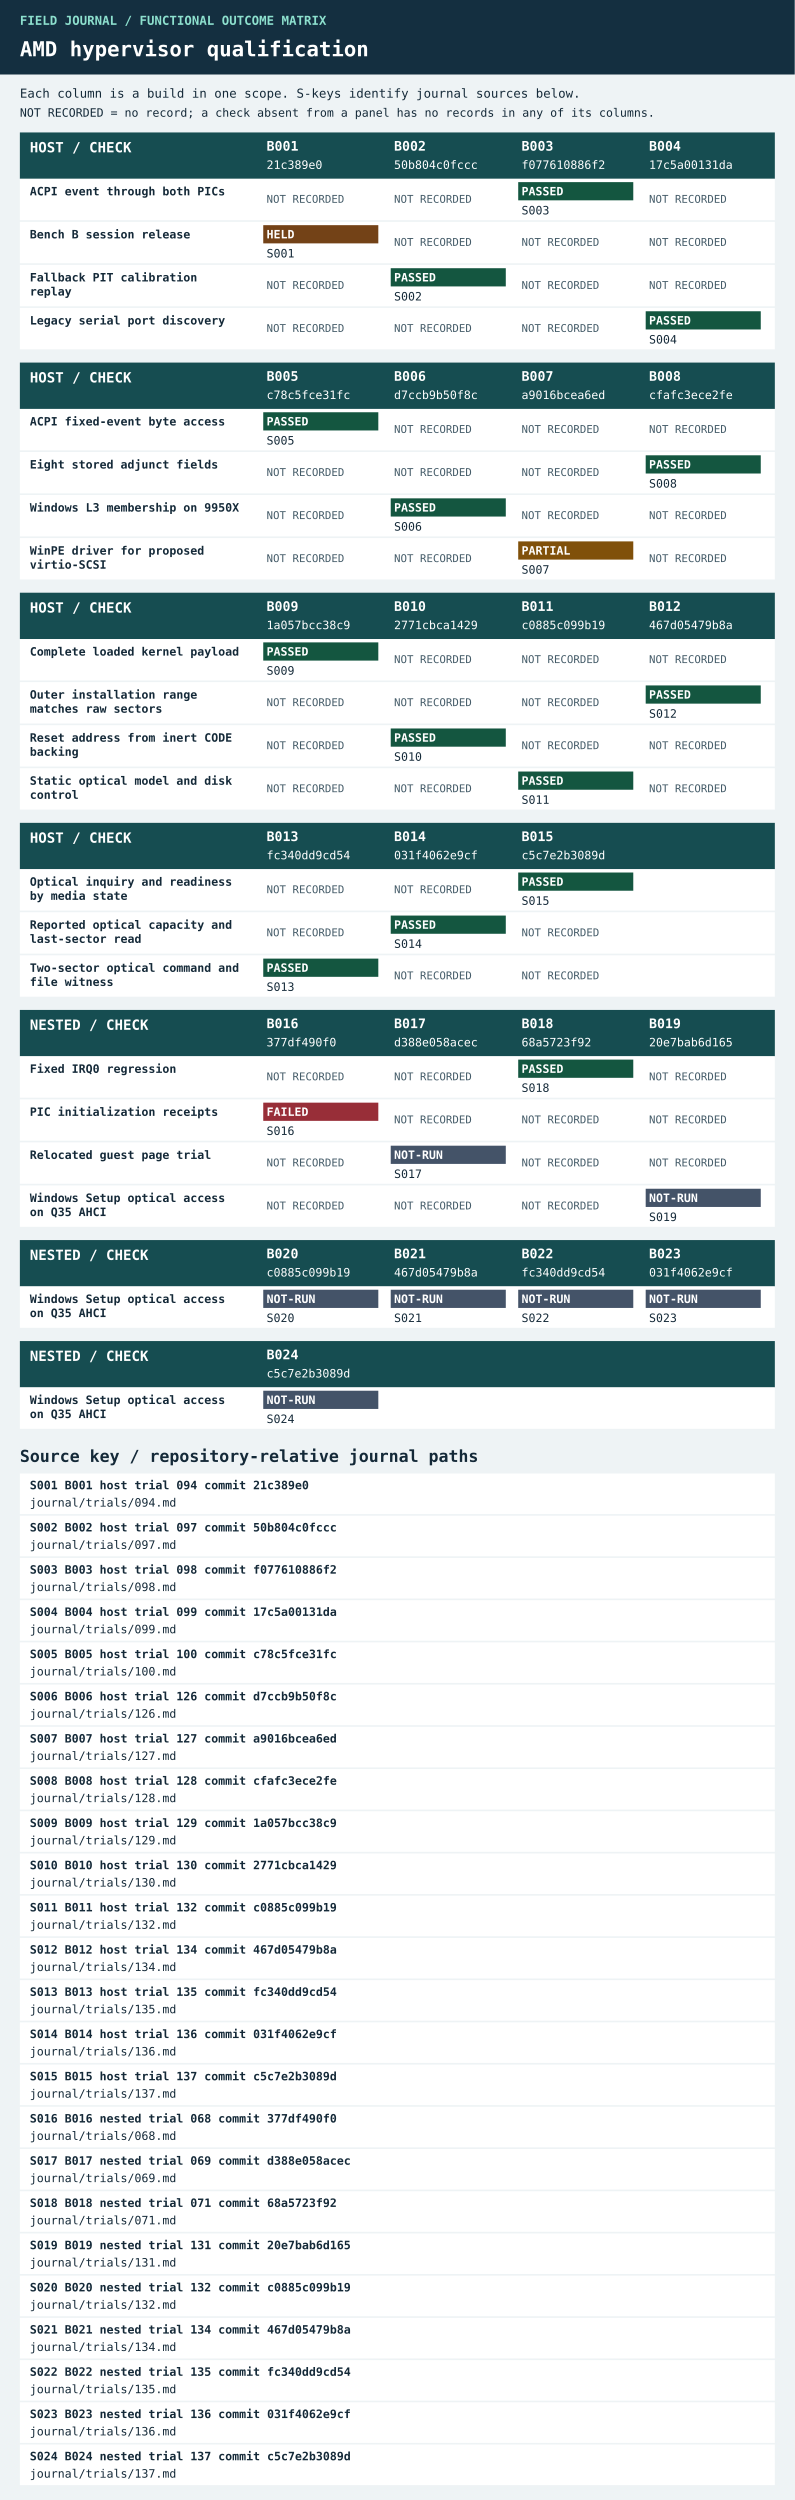
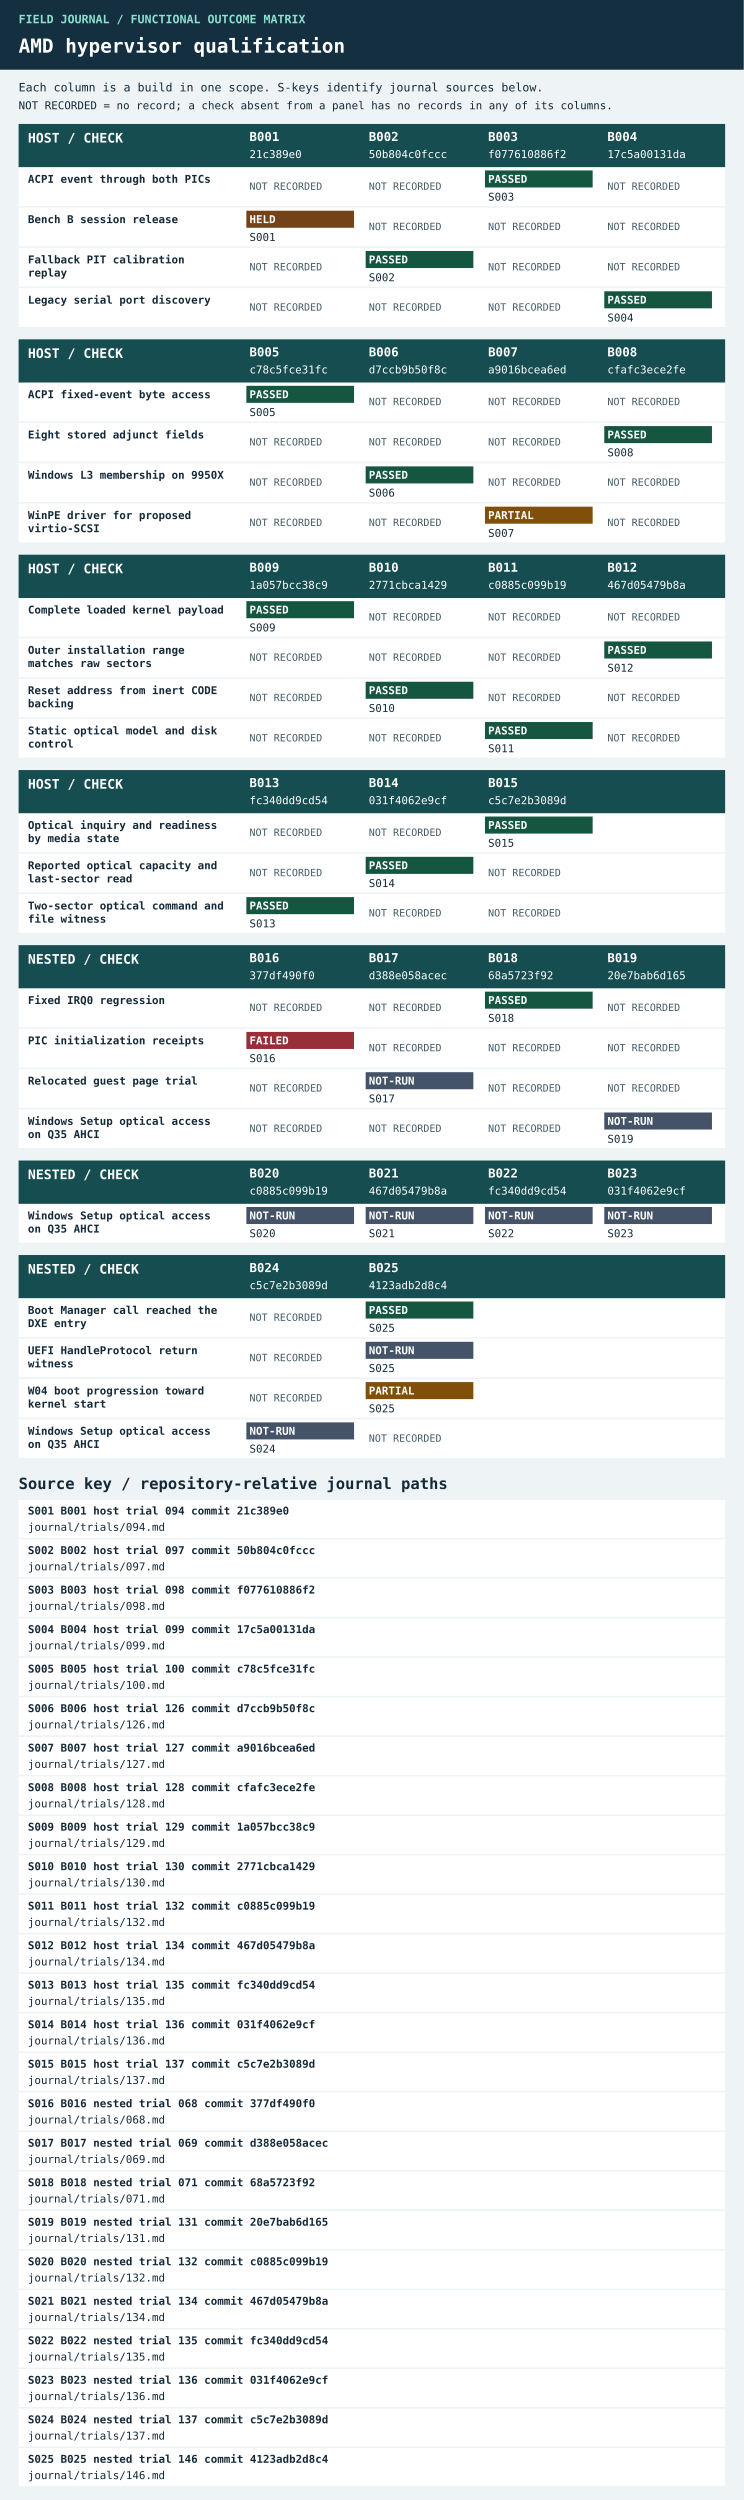
- <svg xmlns="http://www.w3.org/2000/svg" aria-labelledby="title desc" width="960" role="img" viewBox="0 0 960 3020" height="3020">
-   <rect x="0" y="0" width="960" height="3020" fill="#eef3f5" />
+ <svg xmlns="http://www.w3.org/2000/svg" aria-labelledby="title desc" width="960" role="img" viewBox="0 0 960 3227" height="3227">
+   <rect x="0" y="0" width="960" height="3227" fill="#eef3f5" />
  <rect x="0" y="0" width="960" height="90" fill="#142f40" />
  <text font-family="monospace" font-size="15" font-weight="700" x="24" y="30" fill="#8de0ce">FIELD JOURNAL   /   FUNCTIONAL OUTCOME MATRIX</text>
  <text font-family="monospace" font-size="25" font-weight="700" x="24" y="68" fill="#ffffff">AMD hypervisor qualification</text>
  <text font-family="monospace" font-size="15" font-weight="400" x="24" y="118" fill="#142938">Each column is a build in one scope. S-keys identify journal sources below.</text>
  <text font-family="monospace" font-size="14" font-weight="400" x="24" y="141" fill="#142938">NOT RECORDED = no record; a check absent from a panel has no records in any of its columns.</text>
  <rect x="24" y="160" width="912" height="56" fill="#164d51" />
  <text font-family="monospace" font-size="17" font-weight="700" x="36" y="184" fill="#ffffff">HOST   /   CHECK</text>
  <text font-family="monospace" font-size="16" font-weight="700" x="322" y="182" fill="#ffffff">B001</text>
  <text font-family="monospace" font-size="14" font-weight="400" x="322" y="204" fill="#ffffff">21c389e0</text>
  <text font-family="monospace" font-size="16" font-weight="700" x="476" y="182" fill="#ffffff">B002</text>
  <text font-family="monospace" font-size="14" font-weight="400" x="476" y="204" fill="#ffffff">50b804c0fccc</text>
  <text font-family="monospace" font-size="16" font-weight="700" x="630" y="182" fill="#ffffff">B003</text>
  <text font-family="monospace" font-size="14" font-weight="400" x="630" y="204" fill="#ffffff">f077610886f2</text>
  <text font-family="monospace" font-size="16" font-weight="700" x="784" y="182" fill="#ffffff">B004</text>
  <text font-family="monospace" font-size="14" font-weight="400" x="784" y="204" fill="#ffffff">17c5a00131da</text>
  <rect x="24" y="216" width="912" height="50" fill="#ffffff" />
  <text font-family="monospace" font-size="14" font-weight="700" x="36" y="236" fill="#142938">ACPI event through both PICs</text>
  <text font-family="monospace" font-size="13" font-weight="400" x="322" y="245" fill="#445b68">NOT RECORDED</text>
  <text font-family="monospace" font-size="13" font-weight="400" x="476" y="245" fill="#445b68">NOT RECORDED</text>
  <rect x="626" y="220" width="139" height="22" fill="#145640" />
  <text font-family="monospace" font-size="14" font-weight="700" x="630" y="236" fill="#ffffff">PASSED</text>
  <text font-family="monospace" font-size="14" font-weight="400" x="630" y="259" fill="#142938">S003</text>
  <text font-family="monospace" font-size="13" font-weight="400" x="784" y="245" fill="#445b68">NOT RECORDED</text>
  <rect x="24" y="268" width="912" height="50" fill="#ffffff" />
  <text font-family="monospace" font-size="14" font-weight="700" x="36" y="288" fill="#142938">Bench B session release</text>
  <rect x="318" y="272" width="139" height="22" fill="#734217" />
  <text font-family="monospace" font-size="14" font-weight="700" x="322" y="288" fill="#ffffff">HELD</text>
  <text font-family="monospace" font-size="14" font-weight="400" x="322" y="311" fill="#142938">S001</text>
  <text font-family="monospace" font-size="13" font-weight="400" x="476" y="297" fill="#445b68">NOT RECORDED</text>
  <text font-family="monospace" font-size="13" font-weight="400" x="630" y="297" fill="#445b68">NOT RECORDED</text>
  <text font-family="monospace" font-size="13" font-weight="400" x="784" y="297" fill="#445b68">NOT RECORDED</text>
  <rect x="24" y="320" width="912" height="50" fill="#ffffff" />
  <text font-family="monospace" font-size="14" font-weight="700" x="36" y="340" fill="#142938">Fallback PIT calibration</text>
  <text font-family="monospace" font-size="14" font-weight="700" x="36" y="357" fill="#142938">replay</text>
  <text font-family="monospace" font-size="13" font-weight="400" x="322" y="349" fill="#445b68">NOT RECORDED</text>
  <rect x="472" y="324" width="139" height="22" fill="#145640" />
  <text font-family="monospace" font-size="14" font-weight="700" x="476" y="340" fill="#ffffff">PASSED</text>
  <text font-family="monospace" font-size="14" font-weight="400" x="476" y="363" fill="#142938">S002</text>
  <text font-family="monospace" font-size="13" font-weight="400" x="630" y="349" fill="#445b68">NOT RECORDED</text>
  <text font-family="monospace" font-size="13" font-weight="400" x="784" y="349" fill="#445b68">NOT RECORDED</text>
  <rect x="24" y="372" width="912" height="50" fill="#ffffff" />
  <text font-family="monospace" font-size="14" font-weight="700" x="36" y="392" fill="#142938">Legacy serial port discovery</text>
  <text font-family="monospace" font-size="13" font-weight="400" x="322" y="401" fill="#445b68">NOT RECORDED</text>
  <text font-family="monospace" font-size="13" font-weight="400" x="476" y="401" fill="#445b68">NOT RECORDED</text>
  <text font-family="monospace" font-size="13" font-weight="400" x="630" y="401" fill="#445b68">NOT RECORDED</text>
  <rect x="780" y="376" width="139" height="22" fill="#145640" />
  <text font-family="monospace" font-size="14" font-weight="700" x="784" y="392" fill="#ffffff">PASSED</text>
  <text font-family="monospace" font-size="14" font-weight="400" x="784" y="415" fill="#142938">S004</text>
  <rect x="24" y="438" width="912" height="56" fill="#164d51" />
  <text font-family="monospace" font-size="17" font-weight="700" x="36" y="462" fill="#ffffff">HOST   /   CHECK</text>
  <text font-family="monospace" font-size="16" font-weight="700" x="322" y="460" fill="#ffffff">B005</text>
  <text font-family="monospace" font-size="14" font-weight="400" x="322" y="482" fill="#ffffff">c78c5fce31fc</text>
  <text font-family="monospace" font-size="16" font-weight="700" x="476" y="460" fill="#ffffff">B006</text>
  <text font-family="monospace" font-size="14" font-weight="400" x="476" y="482" fill="#ffffff">d7ccb9b50f8c</text>
  <text font-family="monospace" font-size="16" font-weight="700" x="630" y="460" fill="#ffffff">B007</text>
  <text font-family="monospace" font-size="14" font-weight="400" x="630" y="482" fill="#ffffff">a9016bcea6ed</text>
  <text font-family="monospace" font-size="16" font-weight="700" x="784" y="460" fill="#ffffff">B008</text>
  <text font-family="monospace" font-size="14" font-weight="400" x="784" y="482" fill="#ffffff">cfafc3ece2fe</text>
  <rect x="24" y="494" width="912" height="50" fill="#ffffff" />
  <text font-family="monospace" font-size="14" font-weight="700" x="36" y="514" fill="#142938">ACPI fixed-event byte access</text>
  <rect x="318" y="498" width="139" height="22" fill="#145640" />
  <text font-family="monospace" font-size="14" font-weight="700" x="322" y="514" fill="#ffffff">PASSED</text>
  <text font-family="monospace" font-size="14" font-weight="400" x="322" y="537" fill="#142938">S005</text>
  <text font-family="monospace" font-size="13" font-weight="400" x="476" y="523" fill="#445b68">NOT RECORDED</text>
  <text font-family="monospace" font-size="13" font-weight="400" x="630" y="523" fill="#445b68">NOT RECORDED</text>
  <text font-family="monospace" font-size="13" font-weight="400" x="784" y="523" fill="#445b68">NOT RECORDED</text>
  <rect x="24" y="546" width="912" height="50" fill="#ffffff" />
  <text font-family="monospace" font-size="14" font-weight="700" x="36" y="566" fill="#142938">Eight stored adjunct fields</text>
  <text font-family="monospace" font-size="13" font-weight="400" x="322" y="575" fill="#445b68">NOT RECORDED</text>
  <text font-family="monospace" font-size="13" font-weight="400" x="476" y="575" fill="#445b68">NOT RECORDED</text>
  <text font-family="monospace" font-size="13" font-weight="400" x="630" y="575" fill="#445b68">NOT RECORDED</text>
  <rect x="780" y="550" width="139" height="22" fill="#145640" />
  <text font-family="monospace" font-size="14" font-weight="700" x="784" y="566" fill="#ffffff">PASSED</text>
  <text font-family="monospace" font-size="14" font-weight="400" x="784" y="589" fill="#142938">S008</text>
  <rect x="24" y="598" width="912" height="50" fill="#ffffff" />
  <text font-family="monospace" font-size="14" font-weight="700" x="36" y="618" fill="#142938">Windows L3 membership on 9950X</text>
  <text font-family="monospace" font-size="13" font-weight="400" x="322" y="627" fill="#445b68">NOT RECORDED</text>
  <rect x="472" y="602" width="139" height="22" fill="#145640" />
  <text font-family="monospace" font-size="14" font-weight="700" x="476" y="618" fill="#ffffff">PASSED</text>
  <text font-family="monospace" font-size="14" font-weight="400" x="476" y="641" fill="#142938">S006</text>
  <text font-family="monospace" font-size="13" font-weight="400" x="630" y="627" fill="#445b68">NOT RECORDED</text>
  <text font-family="monospace" font-size="13" font-weight="400" x="784" y="627" fill="#445b68">NOT RECORDED</text>
  <rect x="24" y="650" width="912" height="50" fill="#ffffff" />
  <text font-family="monospace" font-size="14" font-weight="700" x="36" y="670" fill="#142938">WinPE driver for proposed</text>
  <text font-family="monospace" font-size="14" font-weight="700" x="36" y="687" fill="#142938">virtio-SCSI</text>
  <text font-family="monospace" font-size="13" font-weight="400" x="322" y="679" fill="#445b68">NOT RECORDED</text>
  <text font-family="monospace" font-size="13" font-weight="400" x="476" y="679" fill="#445b68">NOT RECORDED</text>
  <rect x="626" y="654" width="139" height="22" fill="#80500a" />
  <text font-family="monospace" font-size="14" font-weight="700" x="630" y="670" fill="#ffffff">PARTIAL</text>
  <text font-family="monospace" font-size="14" font-weight="400" x="630" y="693" fill="#142938">S007</text>
  <text font-family="monospace" font-size="13" font-weight="400" x="784" y="679" fill="#445b68">NOT RECORDED</text>
  <rect x="24" y="716" width="912" height="56" fill="#164d51" />
  <text font-family="monospace" font-size="17" font-weight="700" x="36" y="740" fill="#ffffff">HOST   /   CHECK</text>
  <text font-family="monospace" font-size="16" font-weight="700" x="322" y="738" fill="#ffffff">B009</text>
  <text font-family="monospace" font-size="14" font-weight="400" x="322" y="760" fill="#ffffff">1a057bcc38c9</text>
  <text font-family="monospace" font-size="16" font-weight="700" x="476" y="738" fill="#ffffff">B010</text>
  <text font-family="monospace" font-size="14" font-weight="400" x="476" y="760" fill="#ffffff">2771cbca1429</text>
  <text font-family="monospace" font-size="16" font-weight="700" x="630" y="738" fill="#ffffff">B011</text>
  <text font-family="monospace" font-size="14" font-weight="400" x="630" y="760" fill="#ffffff">c0885c099b19</text>
  <text font-family="monospace" font-size="16" font-weight="700" x="784" y="738" fill="#ffffff">B012</text>
  <text font-family="monospace" font-size="14" font-weight="400" x="784" y="760" fill="#ffffff">467d05479b8a</text>
  <rect x="24" y="772" width="912" height="50" fill="#ffffff" />
  <text font-family="monospace" font-size="14" font-weight="700" x="36" y="792" fill="#142938">Complete loaded kernel payload</text>
  <rect x="318" y="776" width="139" height="22" fill="#145640" />
  <text font-family="monospace" font-size="14" font-weight="700" x="322" y="792" fill="#ffffff">PASSED</text>
  <text font-family="monospace" font-size="14" font-weight="400" x="322" y="815" fill="#142938">S009</text>
  <text font-family="monospace" font-size="13" font-weight="400" x="476" y="801" fill="#445b68">NOT RECORDED</text>
  <text font-family="monospace" font-size="13" font-weight="400" x="630" y="801" fill="#445b68">NOT RECORDED</text>
  <text font-family="monospace" font-size="13" font-weight="400" x="784" y="801" fill="#445b68">NOT RECORDED</text>
  <rect x="24" y="824" width="912" height="50" fill="#ffffff" />
  <text font-family="monospace" font-size="14" font-weight="700" x="36" y="844" fill="#142938">Outer installation range</text>
  <text font-family="monospace" font-size="14" font-weight="700" x="36" y="861" fill="#142938">matches raw sectors</text>
  <text font-family="monospace" font-size="13" font-weight="400" x="322" y="853" fill="#445b68">NOT RECORDED</text>
  <text font-family="monospace" font-size="13" font-weight="400" x="476" y="853" fill="#445b68">NOT RECORDED</text>
  <text font-family="monospace" font-size="13" font-weight="400" x="630" y="853" fill="#445b68">NOT RECORDED</text>
  <rect x="780" y="828" width="139" height="22" fill="#145640" />
  <text font-family="monospace" font-size="14" font-weight="700" x="784" y="844" fill="#ffffff">PASSED</text>
  <text font-family="monospace" font-size="14" font-weight="400" x="784" y="867" fill="#142938">S012</text>
  <rect x="24" y="876" width="912" height="50" fill="#ffffff" />
  <text font-family="monospace" font-size="14" font-weight="700" x="36" y="896" fill="#142938">Reset address from inert CODE</text>
  <text font-family="monospace" font-size="14" font-weight="700" x="36" y="913" fill="#142938">backing</text>
  <text font-family="monospace" font-size="13" font-weight="400" x="322" y="905" fill="#445b68">NOT RECORDED</text>
  <rect x="472" y="880" width="139" height="22" fill="#145640" />
  <text font-family="monospace" font-size="14" font-weight="700" x="476" y="896" fill="#ffffff">PASSED</text>
  <text font-family="monospace" font-size="14" font-weight="400" x="476" y="919" fill="#142938">S010</text>
  <text font-family="monospace" font-size="13" font-weight="400" x="630" y="905" fill="#445b68">NOT RECORDED</text>
  <text font-family="monospace" font-size="13" font-weight="400" x="784" y="905" fill="#445b68">NOT RECORDED</text>
  <rect x="24" y="928" width="912" height="50" fill="#ffffff" />
  <text font-family="monospace" font-size="14" font-weight="700" x="36" y="948" fill="#142938">Static optical model and disk</text>
  <text font-family="monospace" font-size="14" font-weight="700" x="36" y="965" fill="#142938">control</text>
  <text font-family="monospace" font-size="13" font-weight="400" x="322" y="957" fill="#445b68">NOT RECORDED</text>
  <text font-family="monospace" font-size="13" font-weight="400" x="476" y="957" fill="#445b68">NOT RECORDED</text>
  <rect x="626" y="932" width="139" height="22" fill="#145640" />
  <text font-family="monospace" font-size="14" font-weight="700" x="630" y="948" fill="#ffffff">PASSED</text>
  <text font-family="monospace" font-size="14" font-weight="400" x="630" y="971" fill="#142938">S011</text>
  <text font-family="monospace" font-size="13" font-weight="400" x="784" y="957" fill="#445b68">NOT RECORDED</text>
  <rect x="24" y="994" width="912" height="56" fill="#164d51" />
  <text font-family="monospace" font-size="17" font-weight="700" x="36" y="1018" fill="#ffffff">HOST   /   CHECK</text>
  <text font-family="monospace" font-size="16" font-weight="700" x="322" y="1016" fill="#ffffff">B013</text>
  <text font-family="monospace" font-size="14" font-weight="400" x="322" y="1038" fill="#ffffff">fc340dd9cd54</text>
  <text font-family="monospace" font-size="16" font-weight="700" x="476" y="1016" fill="#ffffff">B014</text>
  <text font-family="monospace" font-size="14" font-weight="400" x="476" y="1038" fill="#ffffff">031f4062e9cf</text>
  <text font-family="monospace" font-size="16" font-weight="700" x="630" y="1016" fill="#ffffff">B015</text>
  <text font-family="monospace" font-size="14" font-weight="400" x="630" y="1038" fill="#ffffff">c5c7e2b3089d</text>
  <rect x="24" y="1050" width="912" height="50" fill="#ffffff" />
  <text font-family="monospace" font-size="14" font-weight="700" x="36" y="1070" fill="#142938">Optical inquiry and readiness</text>
  <text font-family="monospace" font-size="14" font-weight="700" x="36" y="1087" fill="#142938">by media state</text>
  <text font-family="monospace" font-size="13" font-weight="400" x="322" y="1079" fill="#445b68">NOT RECORDED</text>
  <text font-family="monospace" font-size="13" font-weight="400" x="476" y="1079" fill="#445b68">NOT RECORDED</text>
  <rect x="626" y="1054" width="139" height="22" fill="#145640" />
  <text font-family="monospace" font-size="14" font-weight="700" x="630" y="1070" fill="#ffffff">PASSED</text>
  <text font-family="monospace" font-size="14" font-weight="400" x="630" y="1093" fill="#142938">S015</text>
  <rect x="24" y="1102" width="912" height="50" fill="#ffffff" />
  <text font-family="monospace" font-size="14" font-weight="700" x="36" y="1122" fill="#142938">Reported optical capacity and</text>
  <text font-family="monospace" font-size="14" font-weight="700" x="36" y="1139" fill="#142938">last-sector read</text>
  <text font-family="monospace" font-size="13" font-weight="400" x="322" y="1131" fill="#445b68">NOT RECORDED</text>
  <rect x="472" y="1106" width="139" height="22" fill="#145640" />
  <text font-family="monospace" font-size="14" font-weight="700" x="476" y="1122" fill="#ffffff">PASSED</text>
  <text font-family="monospace" font-size="14" font-weight="400" x="476" y="1145" fill="#142938">S014</text>
  <text font-family="monospace" font-size="13" font-weight="400" x="630" y="1131" fill="#445b68">NOT RECORDED</text>
  <rect x="24" y="1154" width="912" height="50" fill="#ffffff" />
  <text font-family="monospace" font-size="14" font-weight="700" x="36" y="1174" fill="#142938">Two-sector optical command and</text>
  <text font-family="monospace" font-size="14" font-weight="700" x="36" y="1191" fill="#142938">file witness</text>
  <rect x="318" y="1158" width="139" height="22" fill="#145640" />
  <text font-family="monospace" font-size="14" font-weight="700" x="322" y="1174" fill="#ffffff">PASSED</text>
  <text font-family="monospace" font-size="14" font-weight="400" x="322" y="1197" fill="#142938">S013</text>
  <text font-family="monospace" font-size="13" font-weight="400" x="476" y="1183" fill="#445b68">NOT RECORDED</text>
  <text font-family="monospace" font-size="13" font-weight="400" x="630" y="1183" fill="#445b68">NOT RECORDED</text>
  <rect x="24" y="1220" width="912" height="56" fill="#164d51" />
  <text font-family="monospace" font-size="17" font-weight="700" x="36" y="1244" fill="#ffffff">NESTED   /   CHECK</text>
  <text font-family="monospace" font-size="16" font-weight="700" x="322" y="1242" fill="#ffffff">B016</text>
  <text font-family="monospace" font-size="14" font-weight="400" x="322" y="1264" fill="#ffffff">377df490f0</text>
  <text font-family="monospace" font-size="16" font-weight="700" x="476" y="1242" fill="#ffffff">B017</text>
  <text font-family="monospace" font-size="14" font-weight="400" x="476" y="1264" fill="#ffffff">d388e058acec</text>
  <text font-family="monospace" font-size="16" font-weight="700" x="630" y="1242" fill="#ffffff">B018</text>
  <text font-family="monospace" font-size="14" font-weight="400" x="630" y="1264" fill="#ffffff">68a5723f92</text>
  <text font-family="monospace" font-size="16" font-weight="700" x="784" y="1242" fill="#ffffff">B019</text>
  <text font-family="monospace" font-size="14" font-weight="400" x="784" y="1264" fill="#ffffff">20e7bab6d165</text>
  <rect x="24" y="1276" width="912" height="50" fill="#ffffff" />
  <text font-family="monospace" font-size="14" font-weight="700" x="36" y="1296" fill="#142938">Fixed IRQ0 regression</text>
  <text font-family="monospace" font-size="13" font-weight="400" x="322" y="1305" fill="#445b68">NOT RECORDED</text>
  <text font-family="monospace" font-size="13" font-weight="400" x="476" y="1305" fill="#445b68">NOT RECORDED</text>
  <rect x="626" y="1280" width="139" height="22" fill="#145640" />
  <text font-family="monospace" font-size="14" font-weight="700" x="630" y="1296" fill="#ffffff">PASSED</text>
  <text font-family="monospace" font-size="14" font-weight="400" x="630" y="1319" fill="#142938">S018</text>
  <text font-family="monospace" font-size="13" font-weight="400" x="784" y="1305" fill="#445b68">NOT RECORDED</text>
  <rect x="24" y="1328" width="912" height="50" fill="#ffffff" />
  <text font-family="monospace" font-size="14" font-weight="700" x="36" y="1348" fill="#142938">PIC initialization receipts</text>
  <rect x="318" y="1332" width="139" height="22" fill="#982e38" />
  <text font-family="monospace" font-size="14" font-weight="700" x="322" y="1348" fill="#ffffff">FAILED</text>
  <text font-family="monospace" font-size="14" font-weight="400" x="322" y="1371" fill="#142938">S016</text>
  <text font-family="monospace" font-size="13" font-weight="400" x="476" y="1357" fill="#445b68">NOT RECORDED</text>
  <text font-family="monospace" font-size="13" font-weight="400" x="630" y="1357" fill="#445b68">NOT RECORDED</text>
  <text font-family="monospace" font-size="13" font-weight="400" x="784" y="1357" fill="#445b68">NOT RECORDED</text>
  <rect x="24" y="1380" width="912" height="50" fill="#ffffff" />
  <text font-family="monospace" font-size="14" font-weight="700" x="36" y="1400" fill="#142938">Relocated guest page trial</text>
  <text font-family="monospace" font-size="13" font-weight="400" x="322" y="1409" fill="#445b68">NOT RECORDED</text>
  <rect x="472" y="1384" width="139" height="22" fill="#445368" />
  <text font-family="monospace" font-size="14" font-weight="700" x="476" y="1400" fill="#ffffff">NOT-RUN</text>
  <text font-family="monospace" font-size="14" font-weight="400" x="476" y="1423" fill="#142938">S017</text>
  <text font-family="monospace" font-size="13" font-weight="400" x="630" y="1409" fill="#445b68">NOT RECORDED</text>
  <text font-family="monospace" font-size="13" font-weight="400" x="784" y="1409" fill="#445b68">NOT RECORDED</text>
  <rect x="24" y="1432" width="912" height="50" fill="#ffffff" />
  <text font-family="monospace" font-size="14" font-weight="700" x="36" y="1452" fill="#142938">Windows Setup optical access</text>
  <text font-family="monospace" font-size="14" font-weight="700" x="36" y="1469" fill="#142938">on Q35 AHCI</text>
  <text font-family="monospace" font-size="13" font-weight="400" x="322" y="1461" fill="#445b68">NOT RECORDED</text>
  <text font-family="monospace" font-size="13" font-weight="400" x="476" y="1461" fill="#445b68">NOT RECORDED</text>
  <text font-family="monospace" font-size="13" font-weight="400" x="630" y="1461" fill="#445b68">NOT RECORDED</text>
  <rect x="780" y="1436" width="139" height="22" fill="#445368" />
  <text font-family="monospace" font-size="14" font-weight="700" x="784" y="1452" fill="#ffffff">NOT-RUN</text>
  <text font-family="monospace" font-size="14" font-weight="400" x="784" y="1475" fill="#142938">S019</text>
  <rect x="24" y="1498" width="912" height="56" fill="#164d51" />
  <text font-family="monospace" font-size="17" font-weight="700" x="36" y="1522" fill="#ffffff">NESTED   /   CHECK</text>
  <text font-family="monospace" font-size="16" font-weight="700" x="322" y="1520" fill="#ffffff">B020</text>
  <text font-family="monospace" font-size="14" font-weight="400" x="322" y="1542" fill="#ffffff">c0885c099b19</text>
  <text font-family="monospace" font-size="16" font-weight="700" x="476" y="1520" fill="#ffffff">B021</text>
  <text font-family="monospace" font-size="14" font-weight="400" x="476" y="1542" fill="#ffffff">467d05479b8a</text>
  <text font-family="monospace" font-size="16" font-weight="700" x="630" y="1520" fill="#ffffff">B022</text>
  <text font-family="monospace" font-size="14" font-weight="400" x="630" y="1542" fill="#ffffff">fc340dd9cd54</text>
  <text font-family="monospace" font-size="16" font-weight="700" x="784" y="1520" fill="#ffffff">B023</text>
  <text font-family="monospace" font-size="14" font-weight="400" x="784" y="1542" fill="#ffffff">031f4062e9cf</text>
  <rect x="24" y="1554" width="912" height="50" fill="#ffffff" />
  <text font-family="monospace" font-size="14" font-weight="700" x="36" y="1574" fill="#142938">Windows Setup optical access</text>
  <text font-family="monospace" font-size="14" font-weight="700" x="36" y="1591" fill="#142938">on Q35 AHCI</text>
  <rect x="318" y="1558" width="139" height="22" fill="#445368" />
  <text font-family="monospace" font-size="14" font-weight="700" x="322" y="1574" fill="#ffffff">NOT-RUN</text>
  <text font-family="monospace" font-size="14" font-weight="400" x="322" y="1597" fill="#142938">S020</text>
  <rect x="472" y="1558" width="139" height="22" fill="#445368" />
  <text font-family="monospace" font-size="14" font-weight="700" x="476" y="1574" fill="#ffffff">NOT-RUN</text>
  <text font-family="monospace" font-size="14" font-weight="400" x="476" y="1597" fill="#142938">S021</text>
  <rect x="626" y="1558" width="139" height="22" fill="#445368" />
  <text font-family="monospace" font-size="14" font-weight="700" x="630" y="1574" fill="#ffffff">NOT-RUN</text>
  <text font-family="monospace" font-size="14" font-weight="400" x="630" y="1597" fill="#142938">S022</text>
  <rect x="780" y="1558" width="139" height="22" fill="#445368" />
  <text font-family="monospace" font-size="14" font-weight="700" x="784" y="1574" fill="#ffffff">NOT-RUN</text>
  <text font-family="monospace" font-size="14" font-weight="400" x="784" y="1597" fill="#142938">S023</text>
  <rect x="24" y="1620" width="912" height="56" fill="#164d51" />
  <text font-family="monospace" font-size="17" font-weight="700" x="36" y="1644" fill="#ffffff">NESTED   /   CHECK</text>
  <text font-family="monospace" font-size="16" font-weight="700" x="322" y="1642" fill="#ffffff">B024</text>
  <text font-family="monospace" font-size="14" font-weight="400" x="322" y="1664" fill="#ffffff">c5c7e2b3089d</text>
+   <text font-family="monospace" font-size="16" font-weight="700" x="476" y="1642" fill="#ffffff">B025</text>
+   <text font-family="monospace" font-size="14" font-weight="400" x="476" y="1664" fill="#ffffff">4123adb2d8c4</text>
  <rect x="24" y="1676" width="912" height="50" fill="#ffffff" />
-   <text font-family="monospace" font-size="14" font-weight="700" x="36" y="1696" fill="#142938">Windows Setup optical access</text>
-   <text font-family="monospace" font-size="14" font-weight="700" x="36" y="1713" fill="#142938">on Q35 AHCI</text>
-   <rect x="318" y="1680" width="139" height="22" fill="#445368" />
-   <text font-family="monospace" font-size="14" font-weight="700" x="322" y="1696" fill="#ffffff">NOT-RUN</text>
-   <text font-family="monospace" font-size="14" font-weight="400" x="322" y="1719" fill="#142938">S024</text>
-   <text font-family="monospace" font-size="20" font-weight="700" x="24" y="1766" fill="#142938">Source key   /   repository-relative journal paths</text>
-   <rect x="24" y="1780" width="912" height="49" fill="#ffffff" />
-   <text font-family="monospace" font-size="14" font-weight="700" x="36" y="1799" fill="#142938">S001   B001   host   trial 094   commit 21c389e0</text>
-   <text font-family="monospace" font-size="14" font-weight="400" x="36" y="1820" fill="#142938">journal/trials/094.md</text>
-   <rect x="24" y="1831" width="912" height="49" fill="#ffffff" />
-   <text font-family="monospace" font-size="14" font-weight="700" x="36" y="1850" fill="#142938">S002   B002   host   trial 097   commit 50b804c0fccc</text>
-   <text font-family="monospace" font-size="14" font-weight="400" x="36" y="1871" fill="#142938">journal/trials/097.md</text>
-   <rect x="24" y="1882" width="912" height="49" fill="#ffffff" />
-   <text font-family="monospace" font-size="14" font-weight="700" x="36" y="1901" fill="#142938">S003   B003   host   trial 098   commit f077610886f2</text>
-   <text font-family="monospace" font-size="14" font-weight="400" x="36" y="1922" fill="#142938">journal/trials/098.md</text>
-   <rect x="24" y="1933" width="912" height="49" fill="#ffffff" />
-   <text font-family="monospace" font-size="14" font-weight="700" x="36" y="1952" fill="#142938">S004   B004   host   trial 099   commit 17c5a00131da</text>
-   <text font-family="monospace" font-size="14" font-weight="400" x="36" y="1973" fill="#142938">journal/trials/099.md</text>
-   <rect x="24" y="1984" width="912" height="49" fill="#ffffff" />
-   <text font-family="monospace" font-size="14" font-weight="700" x="36" y="2003" fill="#142938">S005   B005   host   trial 100   commit c78c5fce31fc</text>
-   <text font-family="monospace" font-size="14" font-weight="400" x="36" y="2024" fill="#142938">journal/trials/100.md</text>
-   <rect x="24" y="2035" width="912" height="49" fill="#ffffff" />
-   <text font-family="monospace" font-size="14" font-weight="700" x="36" y="2054" fill="#142938">S006   B006   host   trial 126   commit d7ccb9b50f8c</text>
-   <text font-family="monospace" font-size="14" font-weight="400" x="36" y="2075" fill="#142938">journal/trials/126.md</text>
-   <rect x="24" y="2086" width="912" height="49" fill="#ffffff" />
-   <text font-family="monospace" font-size="14" font-weight="700" x="36" y="2105" fill="#142938">S007   B007   host   trial 127   commit a9016bcea6ed</text>
-   <text font-family="monospace" font-size="14" font-weight="400" x="36" y="2126" fill="#142938">journal/trials/127.md</text>
-   <rect x="24" y="2137" width="912" height="49" fill="#ffffff" />
-   <text font-family="monospace" font-size="14" font-weight="700" x="36" y="2156" fill="#142938">S008   B008   host   trial 128   commit cfafc3ece2fe</text>
-   <text font-family="monospace" font-size="14" font-weight="400" x="36" y="2177" fill="#142938">journal/trials/128.md</text>
-   <rect x="24" y="2188" width="912" height="49" fill="#ffffff" />
-   <text font-family="monospace" font-size="14" font-weight="700" x="36" y="2207" fill="#142938">S009   B009   host   trial 129   commit 1a057bcc38c9</text>
-   <text font-family="monospace" font-size="14" font-weight="400" x="36" y="2228" fill="#142938">journal/trials/129.md</text>
-   <rect x="24" y="2239" width="912" height="49" fill="#ffffff" />
-   <text font-family="monospace" font-size="14" font-weight="700" x="36" y="2258" fill="#142938">S010   B010   host   trial 130   commit 2771cbca1429</text>
-   <text font-family="monospace" font-size="14" font-weight="400" x="36" y="2279" fill="#142938">journal/trials/130.md</text>
-   <rect x="24" y="2290" width="912" height="49" fill="#ffffff" />
-   <text font-family="monospace" font-size="14" font-weight="700" x="36" y="2309" fill="#142938">S011   B011   host   trial 132   commit c0885c099b19</text>
-   <text font-family="monospace" font-size="14" font-weight="400" x="36" y="2330" fill="#142938">journal/trials/132.md</text>
-   <rect x="24" y="2341" width="912" height="49" fill="#ffffff" />
-   <text font-family="monospace" font-size="14" font-weight="700" x="36" y="2360" fill="#142938">S012   B012   host   trial 134   commit 467d05479b8a</text>
-   <text font-family="monospace" font-size="14" font-weight="400" x="36" y="2381" fill="#142938">journal/trials/134.md</text>
-   <rect x="24" y="2392" width="912" height="49" fill="#ffffff" />
-   <text font-family="monospace" font-size="14" font-weight="700" x="36" y="2411" fill="#142938">S013   B013   host   trial 135   commit fc340dd9cd54</text>
-   <text font-family="monospace" font-size="14" font-weight="400" x="36" y="2432" fill="#142938">journal/trials/135.md</text>
-   <rect x="24" y="2443" width="912" height="49" fill="#ffffff" />
-   <text font-family="monospace" font-size="14" font-weight="700" x="36" y="2462" fill="#142938">S014   B014   host   trial 136   commit 031f4062e9cf</text>
-   <text font-family="monospace" font-size="14" font-weight="400" x="36" y="2483" fill="#142938">journal/trials/136.md</text>
-   <rect x="24" y="2494" width="912" height="49" fill="#ffffff" />
-   <text font-family="monospace" font-size="14" font-weight="700" x="36" y="2513" fill="#142938">S015   B015   host   trial 137   commit c5c7e2b3089d</text>
-   <text font-family="monospace" font-size="14" font-weight="400" x="36" y="2534" fill="#142938">journal/trials/137.md</text>
-   <rect x="24" y="2545" width="912" height="49" fill="#ffffff" />
-   <text font-family="monospace" font-size="14" font-weight="700" x="36" y="2564" fill="#142938">S016   B016   nested   trial 068   commit 377df490f0</text>
-   <text font-family="monospace" font-size="14" font-weight="400" x="36" y="2585" fill="#142938">journal/trials/068.md</text>
-   <rect x="24" y="2596" width="912" height="49" fill="#ffffff" />
-   <text font-family="monospace" font-size="14" font-weight="700" x="36" y="2615" fill="#142938">S017   B017   nested   trial 069   commit d388e058acec</text>
-   <text font-family="monospace" font-size="14" font-weight="400" x="36" y="2636" fill="#142938">journal/trials/069.md</text>
-   <rect x="24" y="2647" width="912" height="49" fill="#ffffff" />
-   <text font-family="monospace" font-size="14" font-weight="700" x="36" y="2666" fill="#142938">S018   B018   nested   trial 071   commit 68a5723f92</text>
-   <text font-family="monospace" font-size="14" font-weight="400" x="36" y="2687" fill="#142938">journal/trials/071.md</text>
-   <rect x="24" y="2698" width="912" height="49" fill="#ffffff" />
-   <text font-family="monospace" font-size="14" font-weight="700" x="36" y="2717" fill="#142938">S019   B019   nested   trial 131   commit 20e7bab6d165</text>
-   <text font-family="monospace" font-size="14" font-weight="400" x="36" y="2738" fill="#142938">journal/trials/131.md</text>
-   <rect x="24" y="2749" width="912" height="49" fill="#ffffff" />
-   <text font-family="monospace" font-size="14" font-weight="700" x="36" y="2768" fill="#142938">S020   B020   nested   trial 132   commit c0885c099b19</text>
-   <text font-family="monospace" font-size="14" font-weight="400" x="36" y="2789" fill="#142938">journal/trials/132.md</text>
-   <rect x="24" y="2800" width="912" height="49" fill="#ffffff" />
-   <text font-family="monospace" font-size="14" font-weight="700" x="36" y="2819" fill="#142938">S021   B021   nested   trial 134   commit 467d05479b8a</text>
-   <text font-family="monospace" font-size="14" font-weight="400" x="36" y="2840" fill="#142938">journal/trials/134.md</text>
-   <rect x="24" y="2851" width="912" height="49" fill="#ffffff" />
-   <text font-family="monospace" font-size="14" font-weight="700" x="36" y="2870" fill="#142938">S022   B022   nested   trial 135   commit fc340dd9cd54</text>
-   <text font-family="monospace" font-size="14" font-weight="400" x="36" y="2891" fill="#142938">journal/trials/135.md</text>
-   <rect x="24" y="2902" width="912" height="49" fill="#ffffff" />
-   <text font-family="monospace" font-size="14" font-weight="700" x="36" y="2921" fill="#142938">S023   B023   nested   trial 136   commit 031f4062e9cf</text>
-   <text font-family="monospace" font-size="14" font-weight="400" x="36" y="2942" fill="#142938">journal/trials/136.md</text>
-   <rect x="24" y="2953" width="912" height="49" fill="#ffffff" />
-   <text font-family="monospace" font-size="14" font-weight="700" x="36" y="2972" fill="#142938">S024   B024   nested   trial 137   commit c5c7e2b3089d</text>
-   <text font-family="monospace" font-size="14" font-weight="400" x="36" y="2993" fill="#142938">journal/trials/137.md</text>
+   <text font-family="monospace" font-size="14" font-weight="700" x="36" y="1696" fill="#142938">Boot Manager call reached the</text>
+   <text font-family="monospace" font-size="14" font-weight="700" x="36" y="1713" fill="#142938">DXE entry</text>
+   <text font-family="monospace" font-size="13" font-weight="400" x="322" y="1705" fill="#445b68">NOT RECORDED</text>
+   <rect x="472" y="1680" width="139" height="22" fill="#145640" />
+   <text font-family="monospace" font-size="14" font-weight="700" x="476" y="1696" fill="#ffffff">PASSED</text>
+   <text font-family="monospace" font-size="14" font-weight="400" x="476" y="1719" fill="#142938">S025</text>
+   <rect x="24" y="1728" width="912" height="50" fill="#ffffff" />
+   <text font-family="monospace" font-size="14" font-weight="700" x="36" y="1748" fill="#142938">UEFI HandleProtocol return</text>
+   <text font-family="monospace" font-size="14" font-weight="700" x="36" y="1765" fill="#142938">witness</text>
+   <text font-family="monospace" font-size="13" font-weight="400" x="322" y="1757" fill="#445b68">NOT RECORDED</text>
+   <rect x="472" y="1732" width="139" height="22" fill="#445368" />
+   <text font-family="monospace" font-size="14" font-weight="700" x="476" y="1748" fill="#ffffff">NOT-RUN</text>
+   <text font-family="monospace" font-size="14" font-weight="400" x="476" y="1771" fill="#142938">S025</text>
+   <rect x="24" y="1780" width="912" height="50" fill="#ffffff" />
+   <text font-family="monospace" font-size="14" font-weight="700" x="36" y="1800" fill="#142938">W04 boot progression toward</text>
+   <text font-family="monospace" font-size="14" font-weight="700" x="36" y="1817" fill="#142938">kernel start</text>
+   <text font-family="monospace" font-size="13" font-weight="400" x="322" y="1809" fill="#445b68">NOT RECORDED</text>
+   <rect x="472" y="1784" width="139" height="22" fill="#80500a" />
+   <text font-family="monospace" font-size="14" font-weight="700" x="476" y="1800" fill="#ffffff">PARTIAL</text>
+   <text font-family="monospace" font-size="14" font-weight="400" x="476" y="1823" fill="#142938">S025</text>
+   <rect x="24" y="1832" width="912" height="50" fill="#ffffff" />
+   <text font-family="monospace" font-size="14" font-weight="700" x="36" y="1852" fill="#142938">Windows Setup optical access</text>
+   <text font-family="monospace" font-size="14" font-weight="700" x="36" y="1869" fill="#142938">on Q35 AHCI</text>
+   <rect x="318" y="1836" width="139" height="22" fill="#445368" />
+   <text font-family="monospace" font-size="14" font-weight="700" x="322" y="1852" fill="#ffffff">NOT-RUN</text>
+   <text font-family="monospace" font-size="14" font-weight="400" x="322" y="1875" fill="#142938">S024</text>
+   <text font-family="monospace" font-size="13" font-weight="400" x="476" y="1861" fill="#445b68">NOT RECORDED</text>
+   <text font-family="monospace" font-size="20" font-weight="700" x="24" y="1922" fill="#142938">Source key   /   repository-relative journal paths</text>
+   <rect x="24" y="1936" width="912" height="49" fill="#ffffff" />
+   <text font-family="monospace" font-size="14" font-weight="700" x="36" y="1955" fill="#142938">S001   B001   host   trial 094   commit 21c389e0</text>
+   <text font-family="monospace" font-size="14" font-weight="400" x="36" y="1976" fill="#142938">journal/trials/094.md</text>
+   <rect x="24" y="1987" width="912" height="49" fill="#ffffff" />
+   <text font-family="monospace" font-size="14" font-weight="700" x="36" y="2006" fill="#142938">S002   B002   host   trial 097   commit 50b804c0fccc</text>
+   <text font-family="monospace" font-size="14" font-weight="400" x="36" y="2027" fill="#142938">journal/trials/097.md</text>
+   <rect x="24" y="2038" width="912" height="49" fill="#ffffff" />
+   <text font-family="monospace" font-size="14" font-weight="700" x="36" y="2057" fill="#142938">S003   B003   host   trial 098   commit f077610886f2</text>
+   <text font-family="monospace" font-size="14" font-weight="400" x="36" y="2078" fill="#142938">journal/trials/098.md</text>
+   <rect x="24" y="2089" width="912" height="49" fill="#ffffff" />
+   <text font-family="monospace" font-size="14" font-weight="700" x="36" y="2108" fill="#142938">S004   B004   host   trial 099   commit 17c5a00131da</text>
+   <text font-family="monospace" font-size="14" font-weight="400" x="36" y="2129" fill="#142938">journal/trials/099.md</text>
+   <rect x="24" y="2140" width="912" height="49" fill="#ffffff" />
+   <text font-family="monospace" font-size="14" font-weight="700" x="36" y="2159" fill="#142938">S005   B005   host   trial 100   commit c78c5fce31fc</text>
+   <text font-family="monospace" font-size="14" font-weight="400" x="36" y="2180" fill="#142938">journal/trials/100.md</text>
+   <rect x="24" y="2191" width="912" height="49" fill="#ffffff" />
+   <text font-family="monospace" font-size="14" font-weight="700" x="36" y="2210" fill="#142938">S006   B006   host   trial 126   commit d7ccb9b50f8c</text>
+   <text font-family="monospace" font-size="14" font-weight="400" x="36" y="2231" fill="#142938">journal/trials/126.md</text>
+   <rect x="24" y="2242" width="912" height="49" fill="#ffffff" />
+   <text font-family="monospace" font-size="14" font-weight="700" x="36" y="2261" fill="#142938">S007   B007   host   trial 127   commit a9016bcea6ed</text>
+   <text font-family="monospace" font-size="14" font-weight="400" x="36" y="2282" fill="#142938">journal/trials/127.md</text>
+   <rect x="24" y="2293" width="912" height="49" fill="#ffffff" />
+   <text font-family="monospace" font-size="14" font-weight="700" x="36" y="2312" fill="#142938">S008   B008   host   trial 128   commit cfafc3ece2fe</text>
+   <text font-family="monospace" font-size="14" font-weight="400" x="36" y="2333" fill="#142938">journal/trials/128.md</text>
+   <rect x="24" y="2344" width="912" height="49" fill="#ffffff" />
+   <text font-family="monospace" font-size="14" font-weight="700" x="36" y="2363" fill="#142938">S009   B009   host   trial 129   commit 1a057bcc38c9</text>
+   <text font-family="monospace" font-size="14" font-weight="400" x="36" y="2384" fill="#142938">journal/trials/129.md</text>
+   <rect x="24" y="2395" width="912" height="49" fill="#ffffff" />
+   <text font-family="monospace" font-size="14" font-weight="700" x="36" y="2414" fill="#142938">S010   B010   host   trial 130   commit 2771cbca1429</text>
+   <text font-family="monospace" font-size="14" font-weight="400" x="36" y="2435" fill="#142938">journal/trials/130.md</text>
+   <rect x="24" y="2446" width="912" height="49" fill="#ffffff" />
+   <text font-family="monospace" font-size="14" font-weight="700" x="36" y="2465" fill="#142938">S011   B011   host   trial 132   commit c0885c099b19</text>
+   <text font-family="monospace" font-size="14" font-weight="400" x="36" y="2486" fill="#142938">journal/trials/132.md</text>
+   <rect x="24" y="2497" width="912" height="49" fill="#ffffff" />
+   <text font-family="monospace" font-size="14" font-weight="700" x="36" y="2516" fill="#142938">S012   B012   host   trial 134   commit 467d05479b8a</text>
+   <text font-family="monospace" font-size="14" font-weight="400" x="36" y="2537" fill="#142938">journal/trials/134.md</text>
+   <rect x="24" y="2548" width="912" height="49" fill="#ffffff" />
+   <text font-family="monospace" font-size="14" font-weight="700" x="36" y="2567" fill="#142938">S013   B013   host   trial 135   commit fc340dd9cd54</text>
+   <text font-family="monospace" font-size="14" font-weight="400" x="36" y="2588" fill="#142938">journal/trials/135.md</text>
+   <rect x="24" y="2599" width="912" height="49" fill="#ffffff" />
+   <text font-family="monospace" font-size="14" font-weight="700" x="36" y="2618" fill="#142938">S014   B014   host   trial 136   commit 031f4062e9cf</text>
+   <text font-family="monospace" font-size="14" font-weight="400" x="36" y="2639" fill="#142938">journal/trials/136.md</text>
+   <rect x="24" y="2650" width="912" height="49" fill="#ffffff" />
+   <text font-family="monospace" font-size="14" font-weight="700" x="36" y="2669" fill="#142938">S015   B015   host   trial 137   commit c5c7e2b3089d</text>
+   <text font-family="monospace" font-size="14" font-weight="400" x="36" y="2690" fill="#142938">journal/trials/137.md</text>
+   <rect x="24" y="2701" width="912" height="49" fill="#ffffff" />
+   <text font-family="monospace" font-size="14" font-weight="700" x="36" y="2720" fill="#142938">S016   B016   nested   trial 068   commit 377df490f0</text>
+   <text font-family="monospace" font-size="14" font-weight="400" x="36" y="2741" fill="#142938">journal/trials/068.md</text>
+   <rect x="24" y="2752" width="912" height="49" fill="#ffffff" />
+   <text font-family="monospace" font-size="14" font-weight="700" x="36" y="2771" fill="#142938">S017   B017   nested   trial 069   commit d388e058acec</text>
+   <text font-family="monospace" font-size="14" font-weight="400" x="36" y="2792" fill="#142938">journal/trials/069.md</text>
+   <rect x="24" y="2803" width="912" height="49" fill="#ffffff" />
+   <text font-family="monospace" font-size="14" font-weight="700" x="36" y="2822" fill="#142938">S018   B018   nested   trial 071   commit 68a5723f92</text>
+   <text font-family="monospace" font-size="14" font-weight="400" x="36" y="2843" fill="#142938">journal/trials/071.md</text>
+   <rect x="24" y="2854" width="912" height="49" fill="#ffffff" />
+   <text font-family="monospace" font-size="14" font-weight="700" x="36" y="2873" fill="#142938">S019   B019   nested   trial 131   commit 20e7bab6d165</text>
+   <text font-family="monospace" font-size="14" font-weight="400" x="36" y="2894" fill="#142938">journal/trials/131.md</text>
+   <rect x="24" y="2905" width="912" height="49" fill="#ffffff" />
+   <text font-family="monospace" font-size="14" font-weight="700" x="36" y="2924" fill="#142938">S020   B020   nested   trial 132   commit c0885c099b19</text>
+   <text font-family="monospace" font-size="14" font-weight="400" x="36" y="2945" fill="#142938">journal/trials/132.md</text>
+   <rect x="24" y="2956" width="912" height="49" fill="#ffffff" />
+   <text font-family="monospace" font-size="14" font-weight="700" x="36" y="2975" fill="#142938">S021   B021   nested   trial 134   commit 467d05479b8a</text>
+   <text font-family="monospace" font-size="14" font-weight="400" x="36" y="2996" fill="#142938">journal/trials/134.md</text>
+   <rect x="24" y="3007" width="912" height="49" fill="#ffffff" />
+   <text font-family="monospace" font-size="14" font-weight="700" x="36" y="3026" fill="#142938">S022   B022   nested   trial 135   commit fc340dd9cd54</text>
+   <text font-family="monospace" font-size="14" font-weight="400" x="36" y="3047" fill="#142938">journal/trials/135.md</text>
+   <rect x="24" y="3058" width="912" height="49" fill="#ffffff" />
+   <text font-family="monospace" font-size="14" font-weight="700" x="36" y="3077" fill="#142938">S023   B023   nested   trial 136   commit 031f4062e9cf</text>
+   <text font-family="monospace" font-size="14" font-weight="400" x="36" y="3098" fill="#142938">journal/trials/136.md</text>
+   <rect x="24" y="3109" width="912" height="49" fill="#ffffff" />
+   <text font-family="monospace" font-size="14" font-weight="700" x="36" y="3128" fill="#142938">S024   B024   nested   trial 137   commit c5c7e2b3089d</text>
+   <text font-family="monospace" font-size="14" font-weight="400" x="36" y="3149" fill="#142938">journal/trials/137.md</text>
+   <rect x="24" y="3160" width="912" height="49" fill="#ffffff" />
+   <text font-family="monospace" font-size="14" font-weight="700" x="36" y="3179" fill="#142938">S025   B025   nested   trial 146   commit 4123adb2d8c4</text>
+   <text font-family="monospace" font-size="14" font-weight="400" x="36" y="3200" fill="#142938">journal/trials/146.md</text>
</svg>
